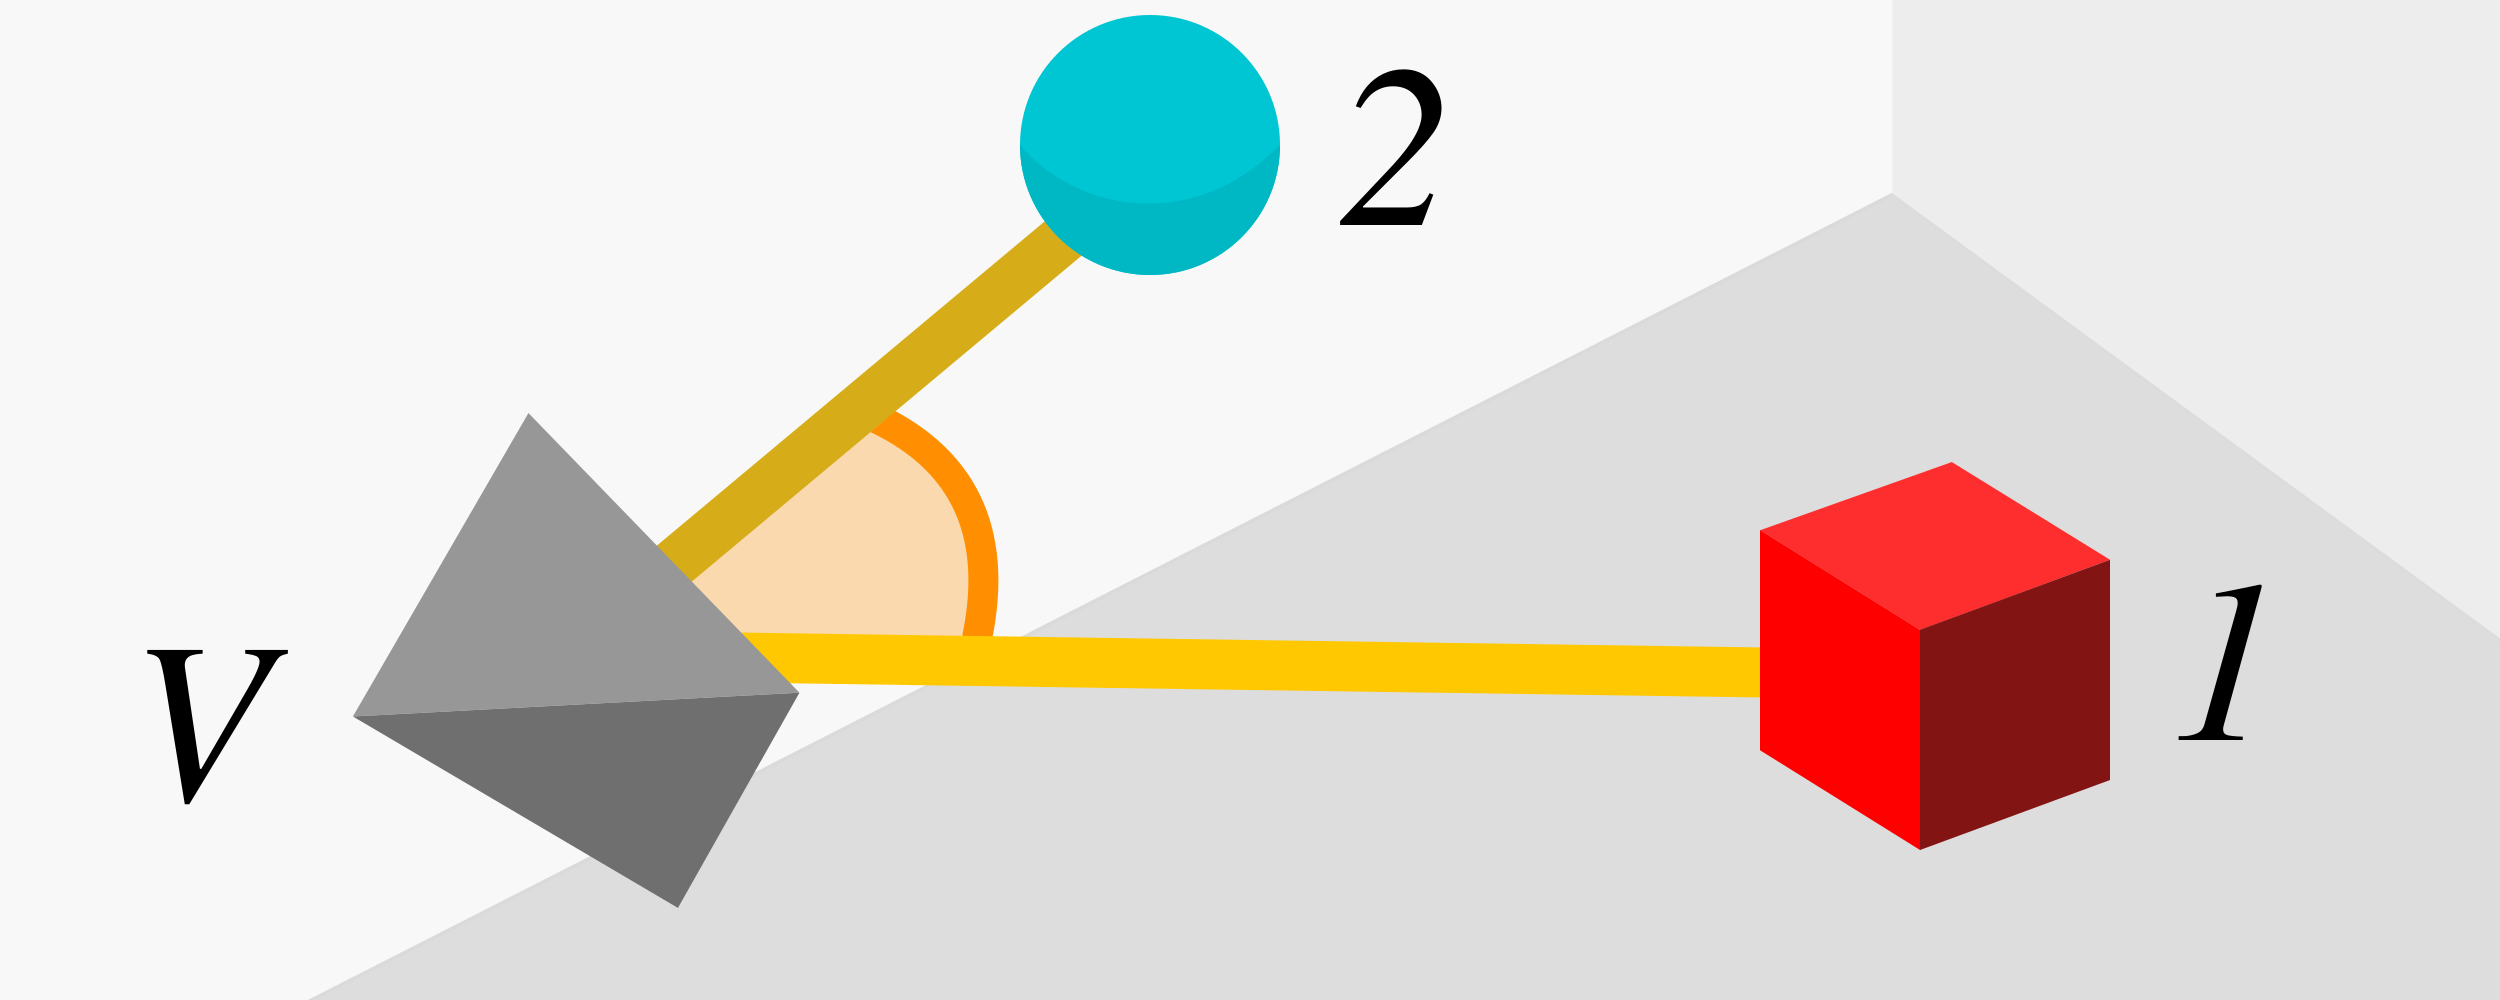
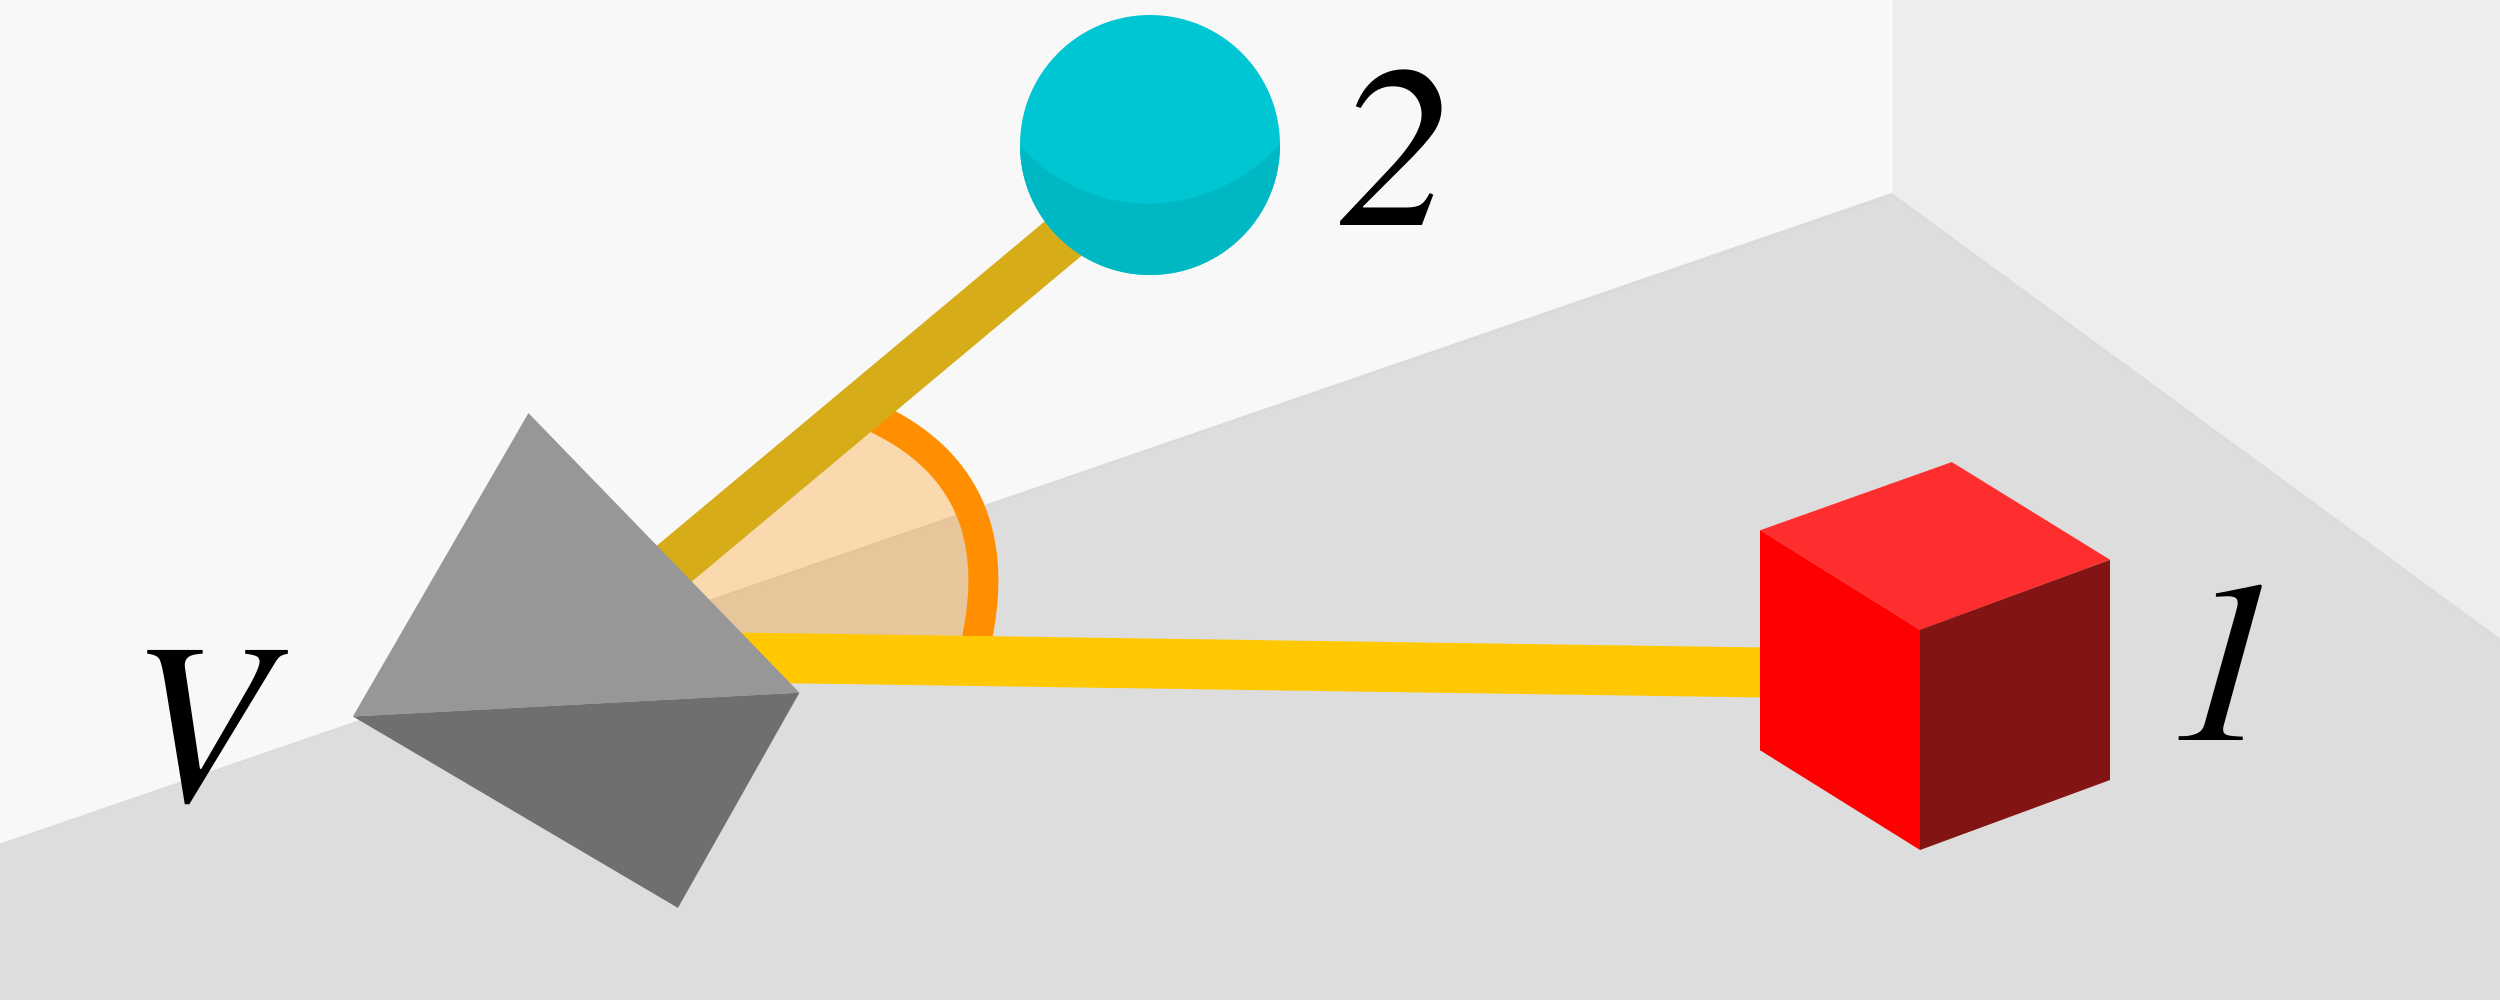
<svg xmlns="http://www.w3.org/2000/svg" width="500px" height="200px" viewBox="0 0 500 200" version="1.1">
  <g id="AnglePositionsDiagram" stroke="none" stroke-width="1" fill="none" fill-rule="evenodd">
-     <polygon id="Rectangle" fill-opacity="0.5" fill="#F2F2F2" transform="translate(94.74397, -8.275781) rotate(-27) translate(-94.74397, 8.275781) " points="-202.093 162.961 325.907 162.961 391.581 34.068 -27.594 -179.513" />
-     <polygon id="Rectangle" fill-opacity="0.5" fill="#BDBDBD" transform="translate(256.2434, 241.279) rotate(-27) translate(-256.2434, -241.279) " points="-70.92 116.111 457.08 116.111 583.407 366.447 55.407 366.447" />
+     <polygon id="Rectangle" fill-opacity="0.5" fill="#F2F2F2" transform="translate(83.27462, -2.431858) rotate(-27) translate(-83.27462, 2.431858) " points="-226.435 90.036 327.31 168.805 392.984 39.912 -26.191 -173.669" />
+     <polygon id="Rectangle" fill-opacity="0.5" fill="#BDBDBD" transform="translate(226.9373, 212.419) rotate(-27) translate(-226.9373, -212.419) " points="-113.236 48.232 440.783 126.27 567.111 376.606 39.111 376.606" />
    <polygon id="Rectangle" fill-opacity="0.5" fill="#DDDDDD" transform="translate(525.0351, 43.96148) rotate(-27) translate(-525.0351, -43.96148) " points="452.073 -135.72 396.521 -26.693 522.849 223.643 653.549 -33.063" />
    <path d="M173.859,83 C192.543,91.289 199.755,106.024 195.495,127.204" id="Path-3" stroke="#FF8F00" stroke-width="6" stroke-linecap="round" />
    <path d="M173.859,83 C192.236,95.153 199.295,111.82 195.034,133 C181.011,133 154.553,131.881 115.66,129.642 L173.859,83 Z" id="Path-3" fill-opacity="0.3" fill="#FF8F00" />
    <line x1="113" y1="131" x2="235" y2="29" id="Line" stroke="#D6AD18" stroke-width="10" stroke-linecap="round" />
    <line x1="113" y1="131" x2="387" y2="135" id="Line" stroke="#FFC800" stroke-width="10" stroke-linecap="round" />
    <g id="Group" transform="translate(352, 92.40885)">
      <polygon id="Rectangle-Copy" fill="#FF0000" points="-2.27373675e-13 13.591 32 33.541 32 77.591 -2.27373675e-13 57.642" />
      <polygon id="Rectangle-Copy-3" fill="#FF2E2E" points="38.355 -1.42108547e-14 70 19.541 32 33.591 -2.27373675e-13 13.642" />
      <polygon id="Rectangle-Copy-2" fill="#821414" transform="translate(51, 48.56583) scale(-1, 1) translate(-51, -48.56583) " points="32 19.541 70 33.541 70 77.591 32 63.591" />
    </g>
    <polygon id="Rectangle" fill="#D6AD18" transform="translate(230.0547, 31.24063) rotate(-169) translate(-230.0547, -31.24063) " points="216.055 17.241 230.055 30.972 244.055 45.241 216.055 45.241" />
-     <circle id="Oval" fill="#00C5D3" cx="230" cy="29" r="26" />
-     <path d="M230,55 C244.359,55 256,43.359 256,29 C238.293,47.089 214.885,42 204,29 C204,43.359 215.641,55 230,55 Z" id="Oval" fill="#00B7C4" />
+     <g id="Group-3" transform="translate(204, 3)">
+       <circle id="Oval" fill="#00C5D3" cx="26" cy="26" r="26" />
+       <path d="M26,52 C40.359,52 52,40.359 52,26 C34.293,44.089 10.885,39 0,26 C0,40.359 11.641,52 26,52 Z" id="Oval" fill="#00B7C4" />
+     </g>
    <g id="Group-2" transform="translate(116, 132) rotate(2) translate(-116, -132) translate(71, 83)">
      <polygon id="Path-5" fill="#979797" points="6.39488462e-14 61.875 32.97 0 89.093 54" />
      <polygon id="Path-5" fill="#6F6F6F" points="6.39488462e-14 61.875 66.307 97.875 89.093 54" />
    </g>
    <path d="M37.855,160.854 L55.015,132.53 C55.419,131.856 55.783,131.422 56.104,131.228 C56.426,131.033 56.917,130.868 57.576,130.733 L57.576,130.733 L57.576,129.992 L49.041,129.992 L49.041,130.733 C50.089,130.868 50.83,131.033 51.264,131.228 C51.698,131.422 51.916,131.797 51.916,132.351 C51.916,132.905 51.564,133.893 50.86,135.315 C50.441,136.154 49.999,136.97 49.535,137.764 L49.535,137.764 L40.258,153.778 L39.989,153.778 L37.024,133.766 C37.009,133.646 36.994,133.522 36.979,133.395 C36.964,133.268 36.957,133.144 36.957,133.024 C36.957,132.141 37.338,131.52 38.102,131.16 C38.611,130.936 39.42,130.793 40.528,130.733 L40.528,130.733 L40.528,129.992 L29.455,129.992 L29.455,130.733 C30.727,130.883 31.532,131.243 31.869,131.812 C32.206,132.381 32.607,134.08 33.071,136.91 L33.071,136.91 L36.957,160.854 L37.855,160.854 Z" id="V" fill="#000000" fill-rule="nonzero" />
    <path d="M284.368,45 L286.659,38.936 L285.918,38.621 C285.379,39.729 284.799,40.485 284.177,40.89 C283.556,41.294 282.609,41.496 281.336,41.496 L281.336,41.496 L272.599,41.496 L272.599,41.294 L281.448,32.444 C283.934,29.959 285.697,27.96 286.738,26.447 C287.778,24.935 288.299,23.325 288.299,21.618 C288.299,19.657 287.621,17.875 286.266,16.272 C284.911,14.67 283.058,13.869 280.707,13.869 C279.255,13.869 277.884,14.176 276.597,14.79 C274.126,15.988 272.314,18.144 271.161,21.259 L271.161,21.259 L272.127,21.596 C272.816,20.443 273.497,19.559 274.171,18.945 C275.429,17.822 276.896,17.261 278.573,17.261 C280.355,17.261 281.759,17.815 282.785,18.923 C283.81,20.031 284.323,21.379 284.323,22.966 C284.323,24.673 283.447,26.754 281.695,29.21 C280.707,30.603 279.382,32.175 277.72,33.927 L277.72,33.927 L268.017,44.214 L268.017,45 L284.368,45 Z" id="2" fill="#000000" fill-rule="nonzero" />
    <path d="M448.549,148 L448.549,147.326 C447.007,147.281 445.966,147.176 445.427,147.012 C444.888,146.847 444.618,146.458 444.618,145.844 C444.618,145.724 444.629,145.604 444.652,145.484 C444.674,145.365 444.701,145.245 444.73,145.125 L444.73,145.125 L452.277,117.61 C452.307,117.521 452.326,117.431 452.333,117.341 C452.341,117.251 452.345,117.161 452.345,117.071 L452.345,117.071 L452.075,116.914 L451.648,116.981 L450.952,117.139 C450.188,117.303 448.904,117.565 447.1,117.925 C445.296,118.284 444.184,118.501 443.765,118.576 L443.765,118.576 L443.181,118.666 L443.181,119.362 L445.382,119.25 C446.131,119.25 446.677,119.34 447.021,119.52 C447.366,119.699 447.538,120.051 447.538,120.575 C447.538,120.785 447.512,121.021 447.459,121.283 C447.407,121.545 447.328,121.863 447.224,122.237 L447.224,122.237 L440.89,144.878 C440.665,145.672 440.253,146.229 439.654,146.551 C439.055,146.873 438.254,147.094 437.251,147.214 L437.251,147.214 L435.724,147.236 L435.724,148 L448.549,148 Z" id="1" fill="#000000" fill-rule="nonzero" />
  </g>
</svg>
